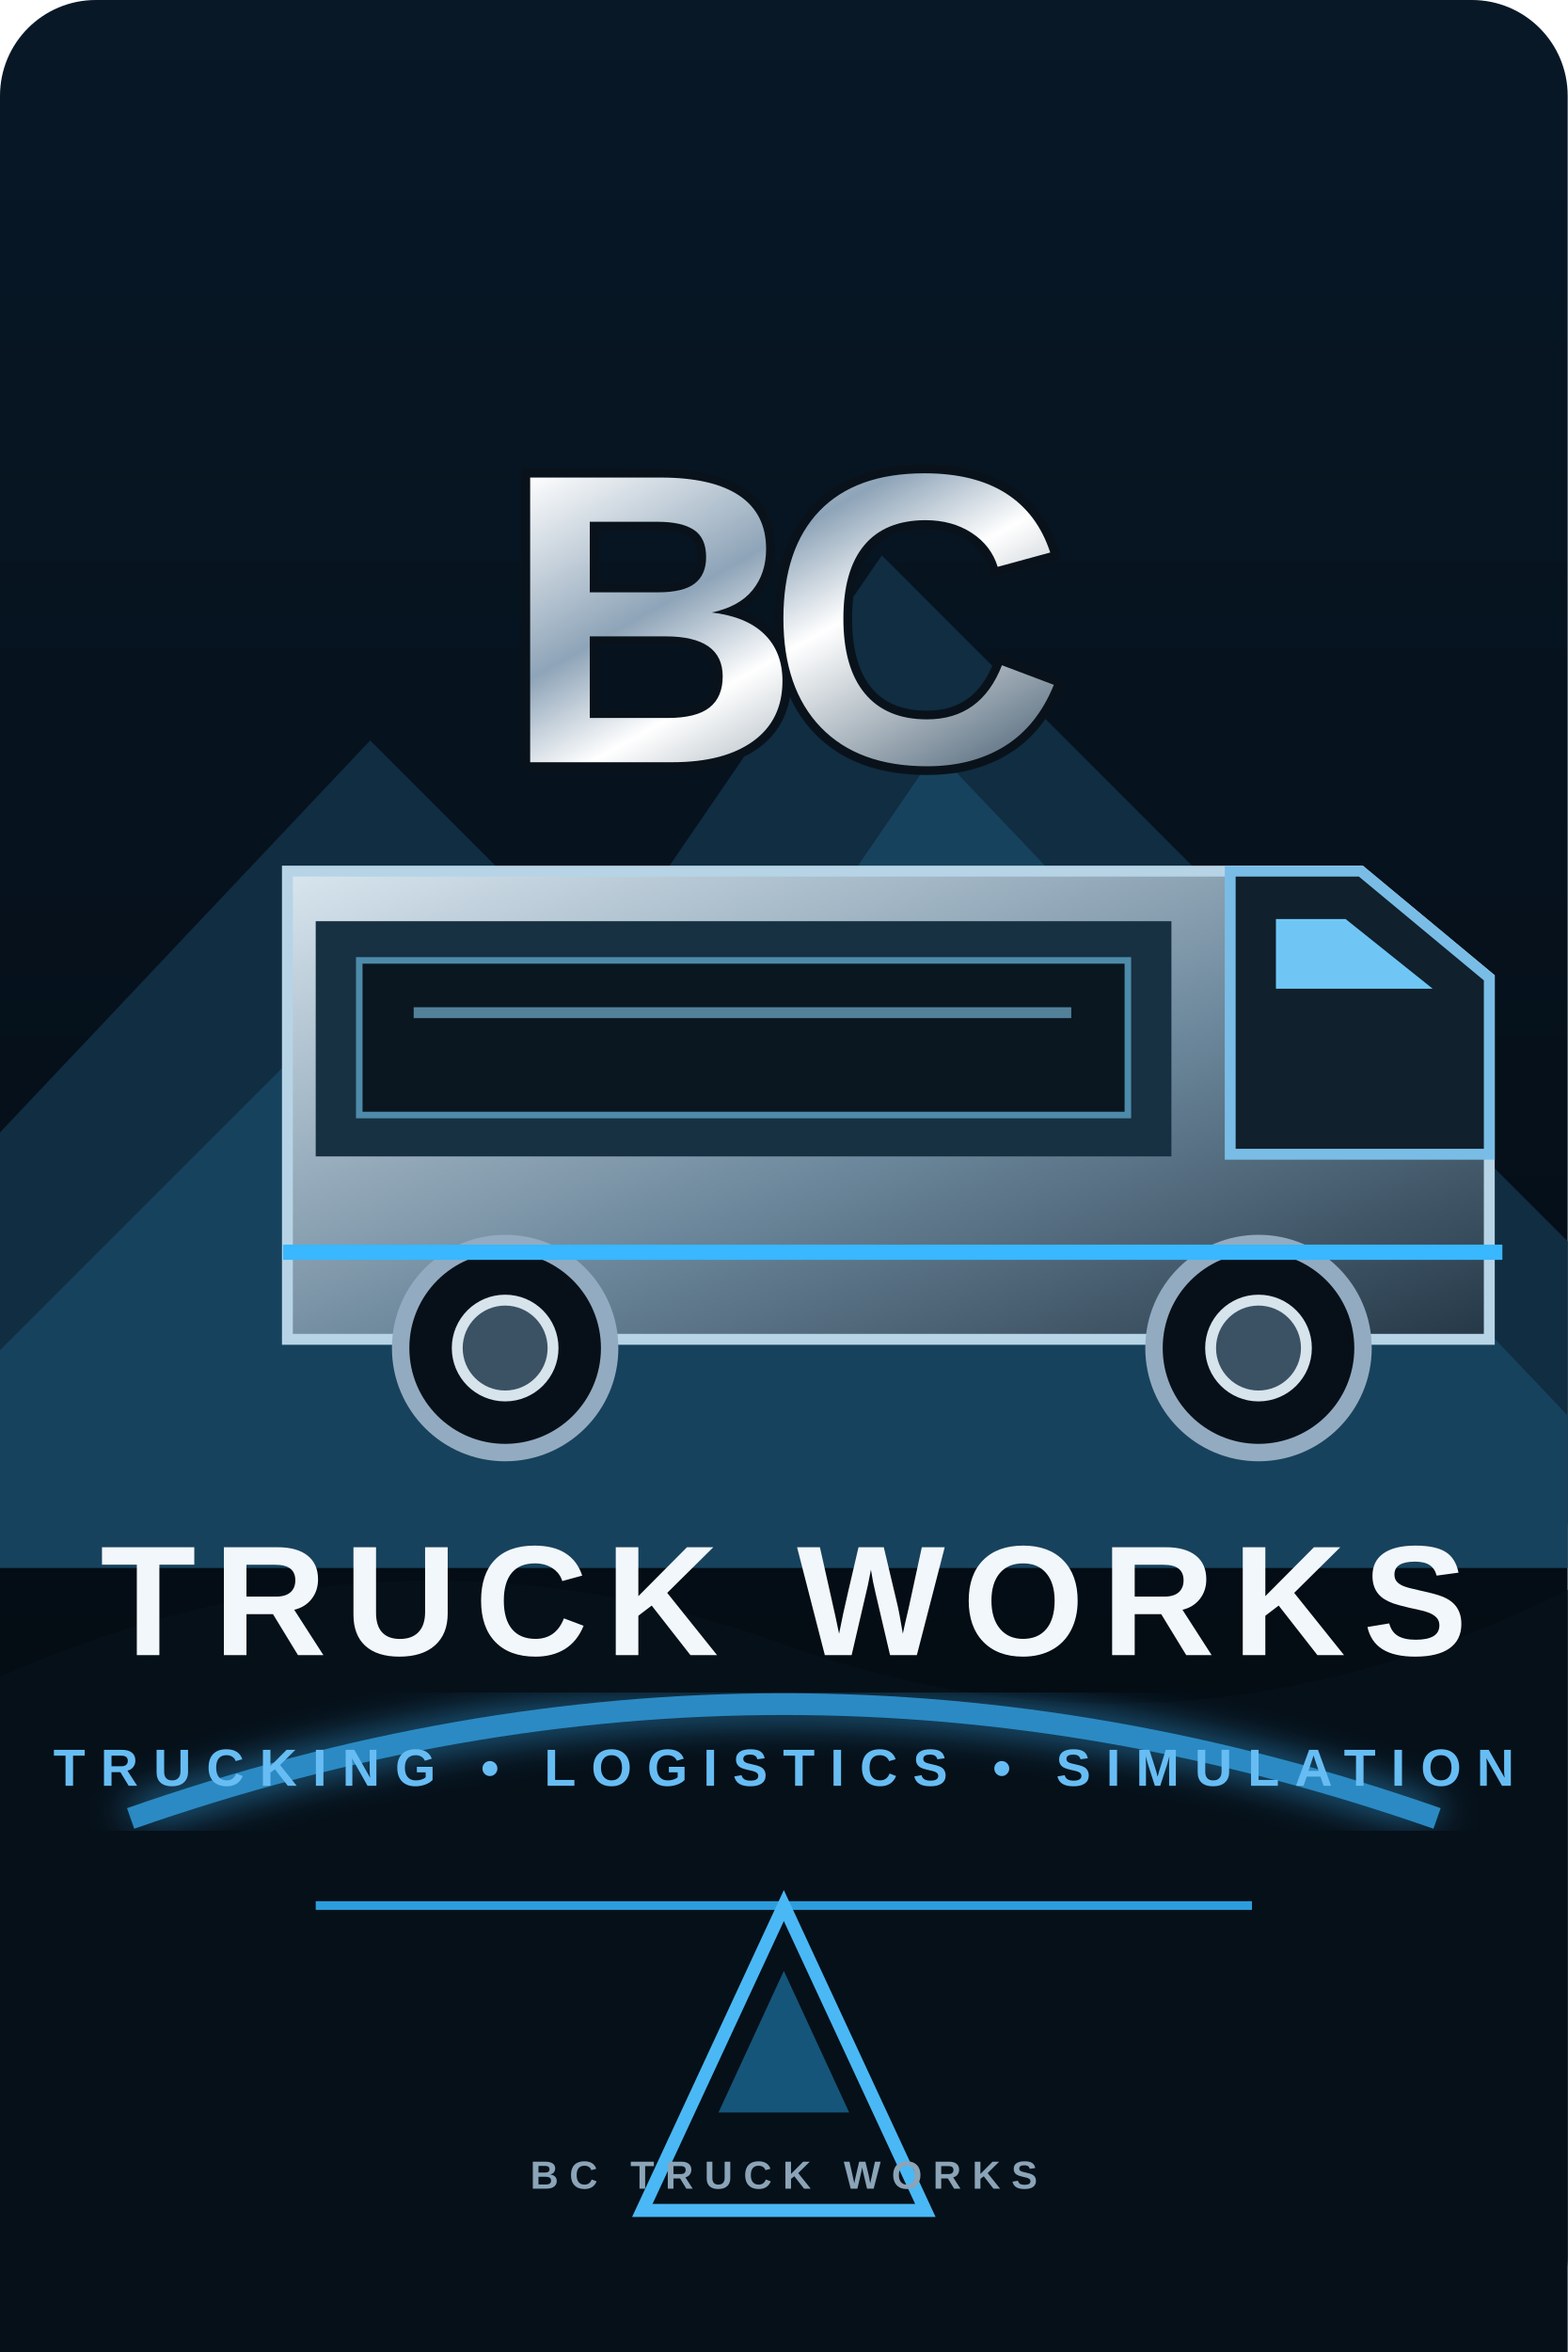
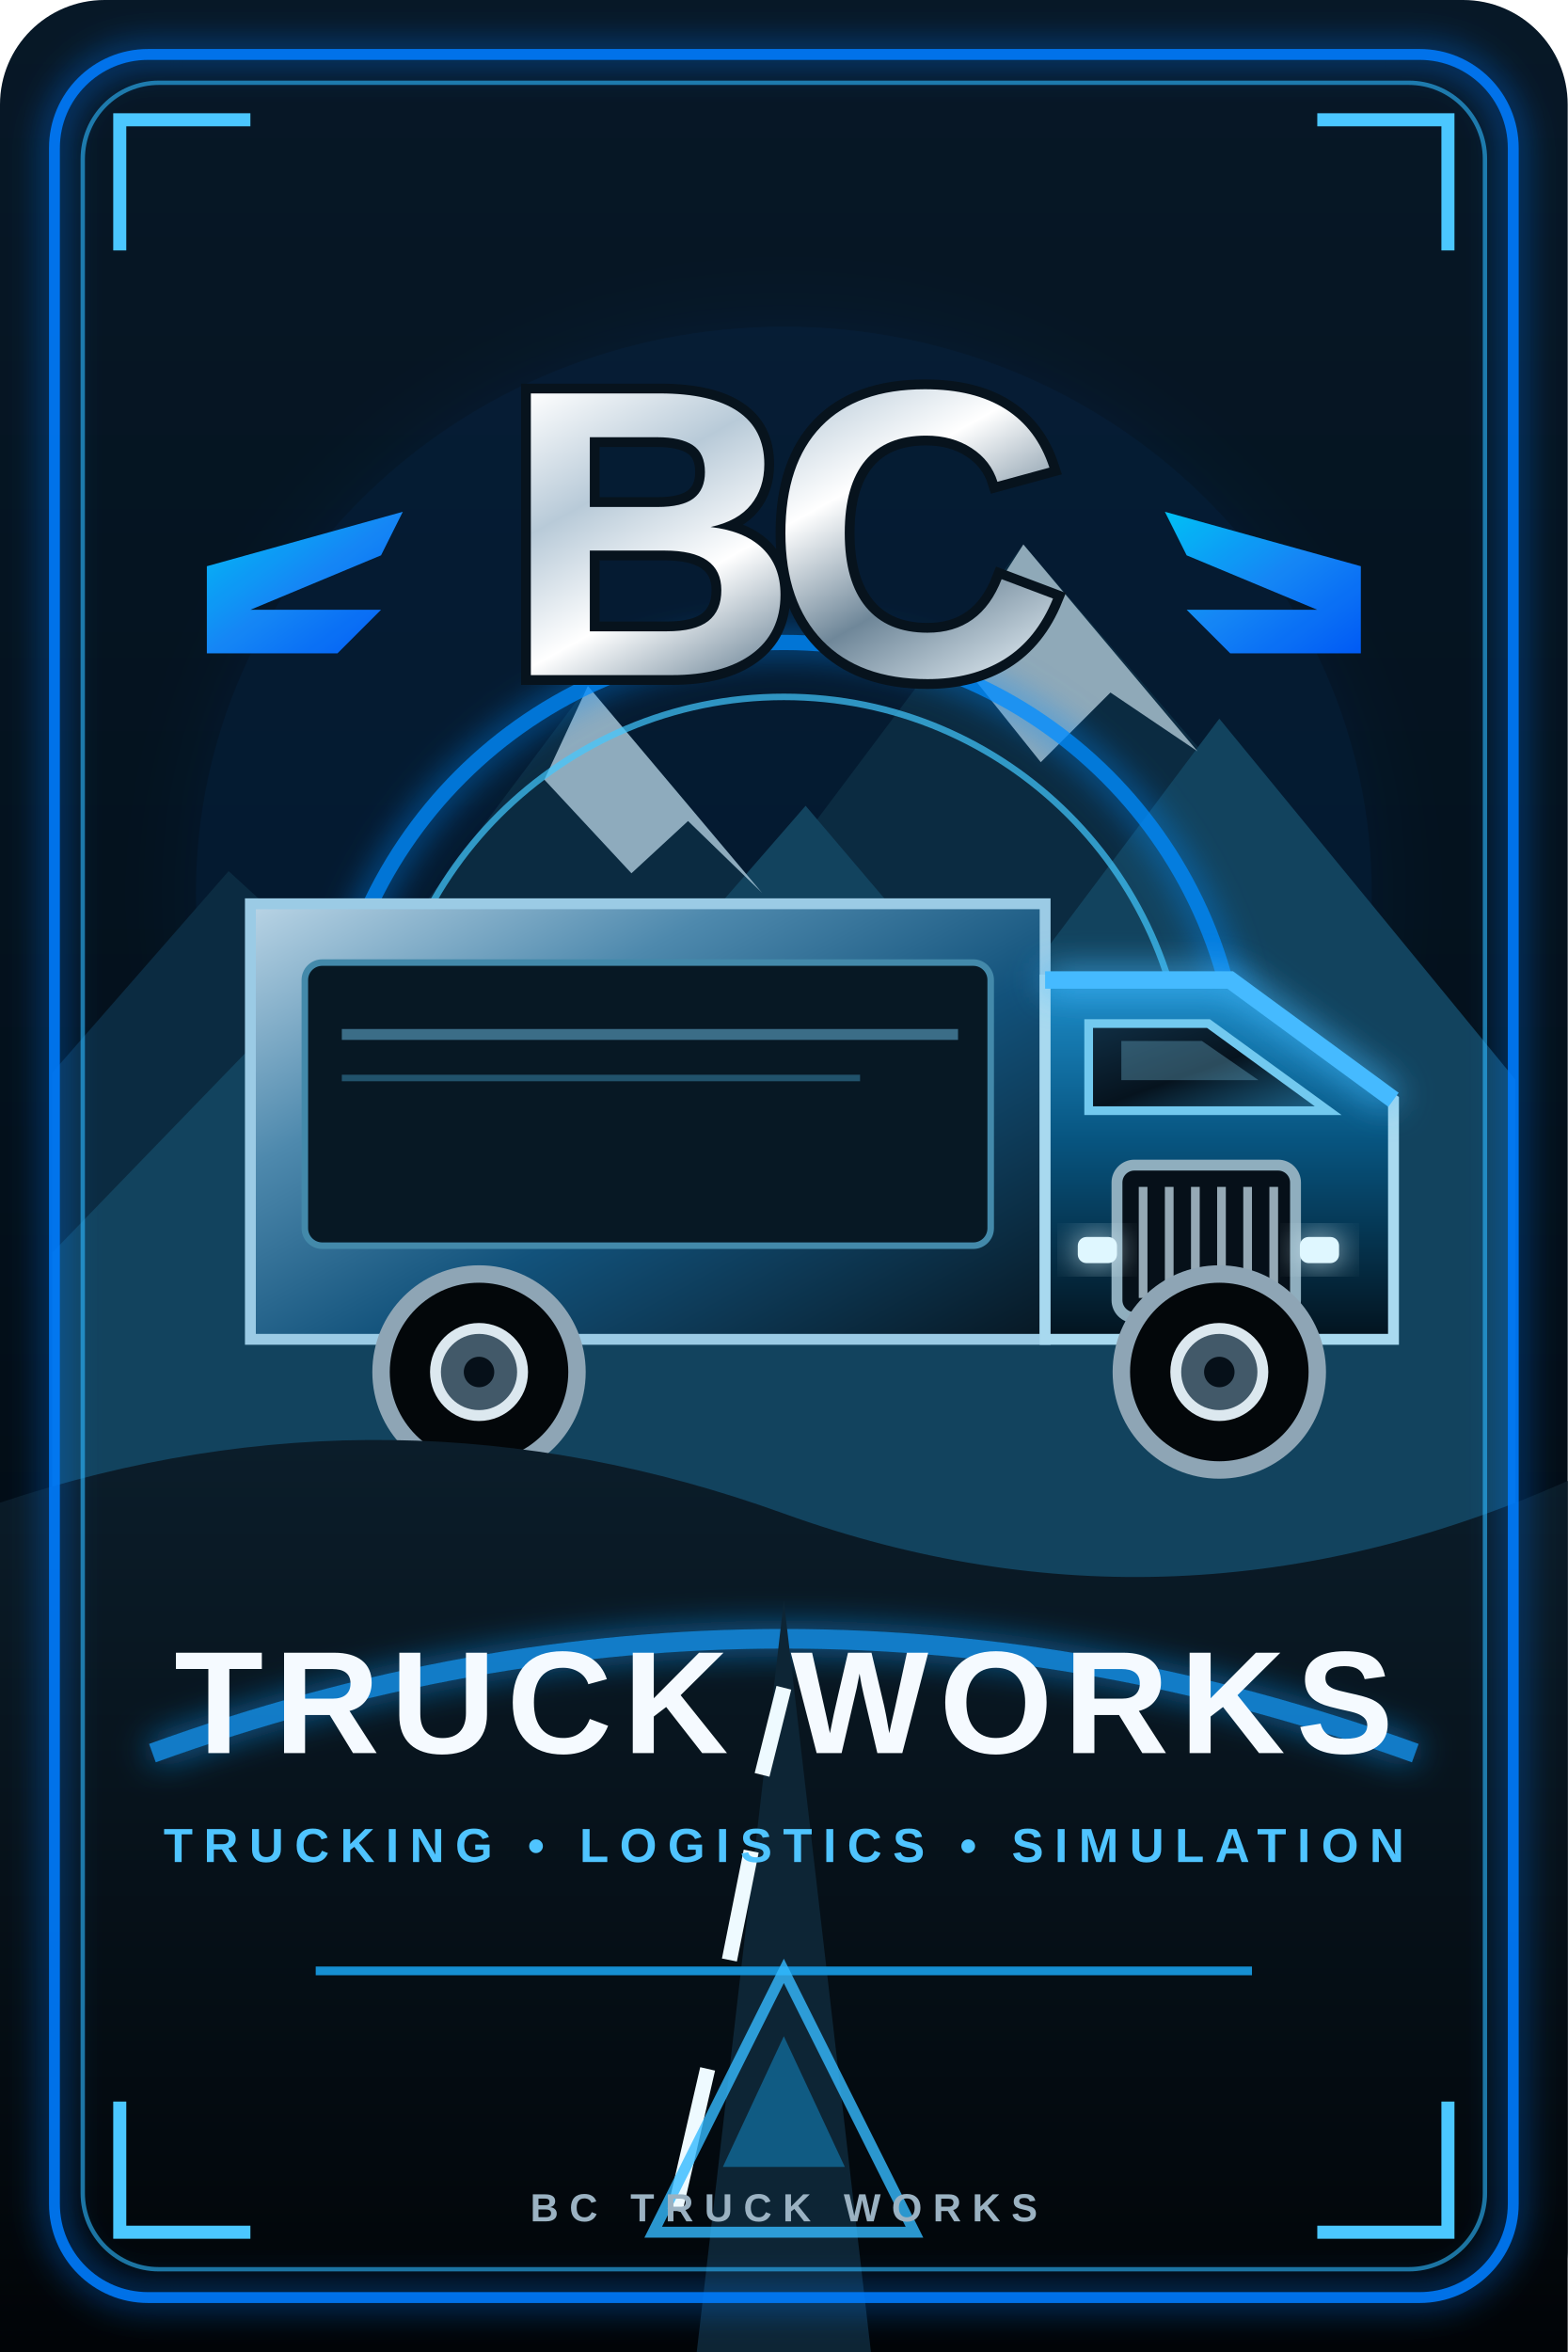
- <svg xmlns="http://www.w3.org/2000/svg" viewBox="0 0 720 1080" role="img" aria-labelledby="title desc">
+ <svg xmlns="http://www.w3.org/2000/svg" viewBox="0 0 720 1080" preserveAspectRatio="xMidYMid meet" role="img" aria-labelledby="title desc">
  <defs>
    <linearGradient id="bg" x1="0" y1="0" x2="0" y2="1">
-       <stop offset="0" stop-color="#081827" />
-       <stop offset="1" stop-color="#02070c" />
+       <stop offset="0" stop-color="#071827" />
+       <stop offset="0.5" stop-color="#03101b" />
+       <stop offset="1" stop-color="#01060b" />
+     </linearGradient>
+     <linearGradient id="blueGlow" x1="0" y1="0" x2="1" y2="1">
+       <stop offset="0" stop-color="#00c8ff" />
+       <stop offset="0.5" stop-color="#168cff" />
+       <stop offset="1" stop-color="#005eff" />
    </linearGradient>
    <linearGradient id="chrome" x1="0" y1="0" x2="1" y2="1">
-       <stop stop-color="#fff" />
-       <stop offset=".35" stop-color="#8ea4b8" />
-       <stop offset=".55" stop-color="#fff" />
-       <stop offset="1" stop-color="#4b6275" />
+       <stop offset="0" stop-color="#ffffff" />
+       <stop offset="0.25" stop-color="#b8cad8" />
+       <stop offset="0.48" stop-color="#ffffff" />
+       <stop offset="0.72" stop-color="#6f8799" />
+       <stop offset="1" stop-color="#e8f2f8" />
    </linearGradient>
-     <linearGradient id="truck" x1="0" y1="0" x2="1" y2="1">
-       <stop stop-color="#d9e6ef" />
-       <stop offset=".55" stop-color="#6c879b" />
-       <stop offset="1" stop-color="#243746" />
+     <linearGradient id="truckBody" x1="0" y1="0" x2="1" y2="1">
+       <stop offset="0" stop-color="#b9d4e5" />
+       <stop offset="0.3" stop-color="#4e89ad" />
+       <stop offset="0.58" stop-color="#12527b" />
+       <stop offset="1" stop-color="#071824" />
    </linearGradient>
-     <filter id="glow">
-       <feGaussianBlur stdDeviation="9" result="b" />
+     <linearGradient id="cab" x1="0" y1="0" x2="0" y2="1">
+       <stop offset="0" stop-color="#1d8dca" />
+       <stop offset="0.45" stop-color="#07547f" />
+       <stop offset="1" stop-color="#03131e" />
+     </linearGradient>
+     <linearGradient id="window" x1="0" y1="0" x2="1" y2="1">
+       <stop offset="0" stop-color="#102f45" />
+       <stop offset="0.5" stop-color="#06131e" />
+       <stop offset="1" stop-color="#1d668d" />
+     </linearGradient>
+     <linearGradient id="road" x1="0" y1="0" x2="0" y2="1">
+       <stop offset="0" stop-color="#0b1d2a" />
+       <stop offset="1" stop-color="#010407" />
+     </linearGradient>
+     <filter id="glow" x="-50%" y="-50%" width="200%" height="200%">
+       <feGaussianBlur stdDeviation="8" result="blur" />
      <feMerge>
-         <feMergeNode in="b" />
+         <feMergeNode in="blur" />
        <feMergeNode in="SourceGraphic" />
      </feMerge>
    </filter>
+     <filter id="softGlow" x="-50%" y="-50%" width="200%" height="200%">
+       <feGaussianBlur stdDeviation="18" result="blur" />
+       <feMerge>
+         <feMergeNode in="blur" />
+         <feMergeNode in="SourceGraphic" />
+       </feMerge>
+     </filter>
+     <clipPath id="cardClip">
+       <rect x="24" y="24" width="672" height="1032" rx="42" />
+     </clipPath>
  </defs>
-   <rect width="720" height="1080" rx="44" fill="url(#bg)" />
-   <path d="M0 520 170 340 275 445 405 255 720 570V700H0Z" fill="#102d42" />
-   <path d="M0 620 190 430 300 535 430 345 720 650V720H0Z" fill="#17425d" />
-   <path d="M0 770Q180 690 360 755T720 730V1080H0Z" fill="#061019" />
-   <path d="M60 835Q360 730 660 835" fill="none" stroke="#36a9ed" stroke-width="10" opacity=".8" filter="url(#glow)" />
-   <g transform="translate(90 245)">
-     <text x="270" y="105" text-anchor="middle" font-family="Arial,sans-serif" font-size="190" font-weight="900" letter-spacing="-16" fill="url(#chrome)" stroke="#09121a" stroke-width="8" paint-order="stroke">BC</text>
-     <path d="M42 155H535L594 204V370H42Z" fill="url(#truck)" stroke="#b7d4e6" stroke-width="5" />
-     <path d="M475 155H535L594 204V285H475Z" fill="#10202c" stroke="#79bde6" stroke-width="5" />
-     <path d="M496 177H528L568 209H496Z" fill="#6fc6f5" />
-     <path d="M55 178H448V286H55Z" fill="#173142" />
-     <path d="M75 196H428V267H75Z" fill="#0a1720" stroke="#4e8baa" stroke-width="3" />
-     <path d="M100 220H402" stroke="#8ed8ff" stroke-width="5" opacity=".55" />
-     <circle cx="142" cy="374" r="48" fill="#071018" stroke="#93abc0" stroke-width="8" />
-     <circle cx="142" cy="374" r="22" fill="#3b5264" stroke="#d7e4ec" stroke-width="5" />
-     <circle cx="488" cy="374" r="48" fill="#071018" stroke="#93abc0" stroke-width="8" />
-     <circle cx="488" cy="374" r="22" fill="#3b5264" stroke="#d7e4ec" stroke-width="5" />
-     <path d="M40 330H600" stroke="#39b7ff" stroke-width="7" />
+   <rect x="0" y="0" width="720" height="1080" rx="48" fill="url(#bg)" />
+   <ellipse cx="360" cy="410" rx="270" ry="260" fill="#006eff" opacity=".08" filter="url(#softGlow)" />
+   <g clip-path="url(#cardClip)">
+     <path d="M0 520          L105 400          L165 455          L270 315          L350 410          L470 250          L720 540          L720 720          L0 720Z" fill="#0b2b41" />
+     <path d="M0 600          L150 445          L235 525          L370 370          L455 470          L560 330          L720 525          L720 730          L0 730Z" fill="#12435e" />
+     <path d="M270 315 L350 410 L316 377 L290 401 L250 358Z" fill="#b9d6e7" opacity=".75" />
+     <path d="M470 250 L550 345 L510 318 L478 350 L438 300Z" fill="#c8deeb" opacity=".7" />
  </g>
-   <text x="360" y="760" text-anchor="middle" font-family="Arial,sans-serif" font-size="72" font-weight="900" letter-spacing="8" fill="#f2f7fb">TRUCK WORKS</text>
-   <text x="360" y="820" text-anchor="middle" font-family="Arial,sans-serif" font-size="24" font-weight="700" letter-spacing="7" fill="#67bdf3">TRUCKING • LOGISTICS • SIMULATION</text>
-   <path d="M145 875H575" stroke="#2d9ddd" stroke-width="4" />
-   <path d="M360 875 425 1015H295Z" fill="none" stroke="#4ab8f5" stroke-width="6" />
-   <path d="M360 905 390 970H330Z" fill="#1d79ad" opacity=".65" />
-   <text x="360" y="1005" text-anchor="middle" font-family="Arial,sans-serif" font-size="18" font-weight="800" letter-spacing="5" fill="#8ba4b7">BC TRUCK WORKS</text>
+   <path d="M150 505        A210 210 0 0 1 570 505" fill="none" stroke="#008cff" stroke-width="7" opacity=".8" filter="url(#glow)" />
+   <path d="M175 505        A185 185 0 0 1 545 505" fill="none" stroke="#42c8ff" stroke-width="3" opacity=".7" />
+   <g transform="translate(0 90)">
+     <path d="M95 170          L185 145          L175 165          L115 190          L175 190          L155 210          L95 210Z" fill="url(#blueGlow)" opacity=".95" />
+     <path d="M625 170          L535 145          L545 165          L605 190          L545 190          L565 210          L625 210Z" fill="url(#blueGlow)" opacity=".95" />
+     <text x="360" y="220" text-anchor="middle" font-family="Arial, Helvetica, sans-serif" font-size="188" font-weight="900" letter-spacing="-14" fill="url(#chrome)" stroke="#07131d" stroke-width="9" paint-order="stroke">
+       BC
+     </text>
+     <path d="M180 245 H540" stroke="url(#blueGlow)" stroke-width="7" stroke-linecap="round" filter="url(#glow)" />
+   </g>
+   <g transform="translate(75 330)">
+     <path d="M40 85          H405          V285          H40          Z" fill="url(#truckBody)" stroke="#9bcbe5" stroke-width="5" />
+     <path d="M40 85 H405" stroke="#4dc2ff" stroke-width="8" filter="url(#glow)" />
+     <rect x="65" y="112" width="315" height="130" rx="8" fill="#071824" stroke="#4389aa" stroke-width="3" />
+     <path d="M82 145 H365" stroke="#7bd5ff" stroke-width="5" opacity=".45" />
+     <path d="M82 165 H320" stroke="#3c8bb2" stroke-width="3" opacity=".5" />
+     <path d="M405 120          H490          L565 175          V285          H405          Z" fill="url(#cab)" stroke="#a8d9ef" stroke-width="5" />
+     <path d="M405 120 H490 L565 175" fill="none" stroke="#45baff" stroke-width="8" filter="url(#glow)" />
+     <path d="M425 140          H480          L535 180          H425          Z" fill="url(#window)" stroke="#72c9ef" stroke-width="4" />
+     <path d="M440 148 H477 L503 166 H440Z" fill="#8de0ff" opacity=".28" />
+     <rect x="438" y="205" width="82" height="70" rx="8" fill="#061019" stroke="#8faebe" stroke-width="5" />
+     <path d="M450 215 V266          M462 215 V266          M474 215 V266          M486 215 V266          M498 215 V266          M510 215 V266" stroke="#b9d0dc" stroke-width="4" opacity=".8" />
+     <rect x="420" y="238" width="18" height="12" rx="4" fill="#dff7ff" filter="url(#glow)" />
+     <rect x="522" y="238" width="18" height="12" rx="4" fill="#dff7ff" filter="url(#glow)" />
+     <path d="M405 276 H550" stroke="#43bfff" stroke-width="8" filter="url(#glow)" />
+     <g>
+       <circle cx="145" cy="300" r="45" fill="#03070a" stroke="#8ea5b5" stroke-width="8" />
+       <circle cx="145" cy="300" r="20" fill="#425969" stroke="#dce8ef" stroke-width="5" />
+       <circle cx="145" cy="300" r="7" fill="#061019" />
+     </g>
+     <g>
+       <circle cx="485" cy="300" r="45" fill="#03070a" stroke="#8ea5b5" stroke-width="8" />
+       <circle cx="485" cy="300" r="20" fill="#425969" stroke="#dce8ef" stroke-width="5" />
+       <circle cx="485" cy="300" r="7" fill="#061019" />
+     </g>
+     <path d="M40 258 H405" stroke="#35baff" stroke-width="7" filter="url(#glow)" />
+   </g>
+   <path d="M0 690        Q180 630 360 695        T720 680        V1080        H0Z" fill="url(#road)" />
+   <path d="M70 805 Q360 700 650 805" fill="none" stroke="#149eff" stroke-width="9" opacity=".75" filter="url(#glow)" />
+   <path d="M360 735 L320 1080 H400 L360 735Z" fill="#0d2535" />
+   <path d="M360 775 L350 815" stroke="#eefaff" stroke-width="7" />
+   <path d="M345 850 L335 900" stroke="#eefaff" stroke-width="7" />
+   <path d="M325 950 L310 1015" stroke="#eefaff" stroke-width="7" />
+   <text x="360" y="805" text-anchor="middle" font-family="Arial, Helvetica, sans-serif" font-size="67" font-weight="900" letter-spacing="5" fill="#f5faff">
+     TRUCK WORKS
+   </text>
+   <text x="360" y="855" text-anchor="middle" font-family="Arial, Helvetica, sans-serif" font-size="22" font-weight="700" letter-spacing="5" fill="#4fc4ff">
+     TRUCKING • LOGISTICS • SIMULATION
+   </text>
+   <path d="M145 905 H575" stroke="#168fd2" stroke-width="4" />
+   <path d="M360 905        L420 1025        H300        Z" fill="none" stroke="#35baff" stroke-width="5" opacity=".8" />
+   <path d="M360 935        L388 995        H332        Z" fill="#126d9d" opacity=".75" />
+   <text x="360" y="1020" text-anchor="middle" font-family="Arial, Helvetica, sans-serif" font-size="18" font-weight="800" letter-spacing="5" fill="#9bb2c2">
+     BC TRUCK WORKS
+   </text>
+   <rect x="25" y="25" width="670" height="1030" rx="43" fill="none" stroke="#007cff" stroke-width="5" opacity=".9" filter="url(#glow)" />
+   <rect x="38" y="38" width="644" height="1004" rx="35" fill="none" stroke="#2db9ff" stroke-width="2" opacity=".6" />
+   <path d="M55 115 V55 H115" fill="none" stroke="#4bc7ff" stroke-width="6" />
+   <path d="M605 55 H665 V115" fill="none" stroke="#4bc7ff" stroke-width="6" />
+   <path d="M55 965 V1025 H115" fill="none" stroke="#4bc7ff" stroke-width="6" />
+   <path d="M605 1025 H665 V965" fill="none" stroke="#4bc7ff" stroke-width="6" />
</svg>
